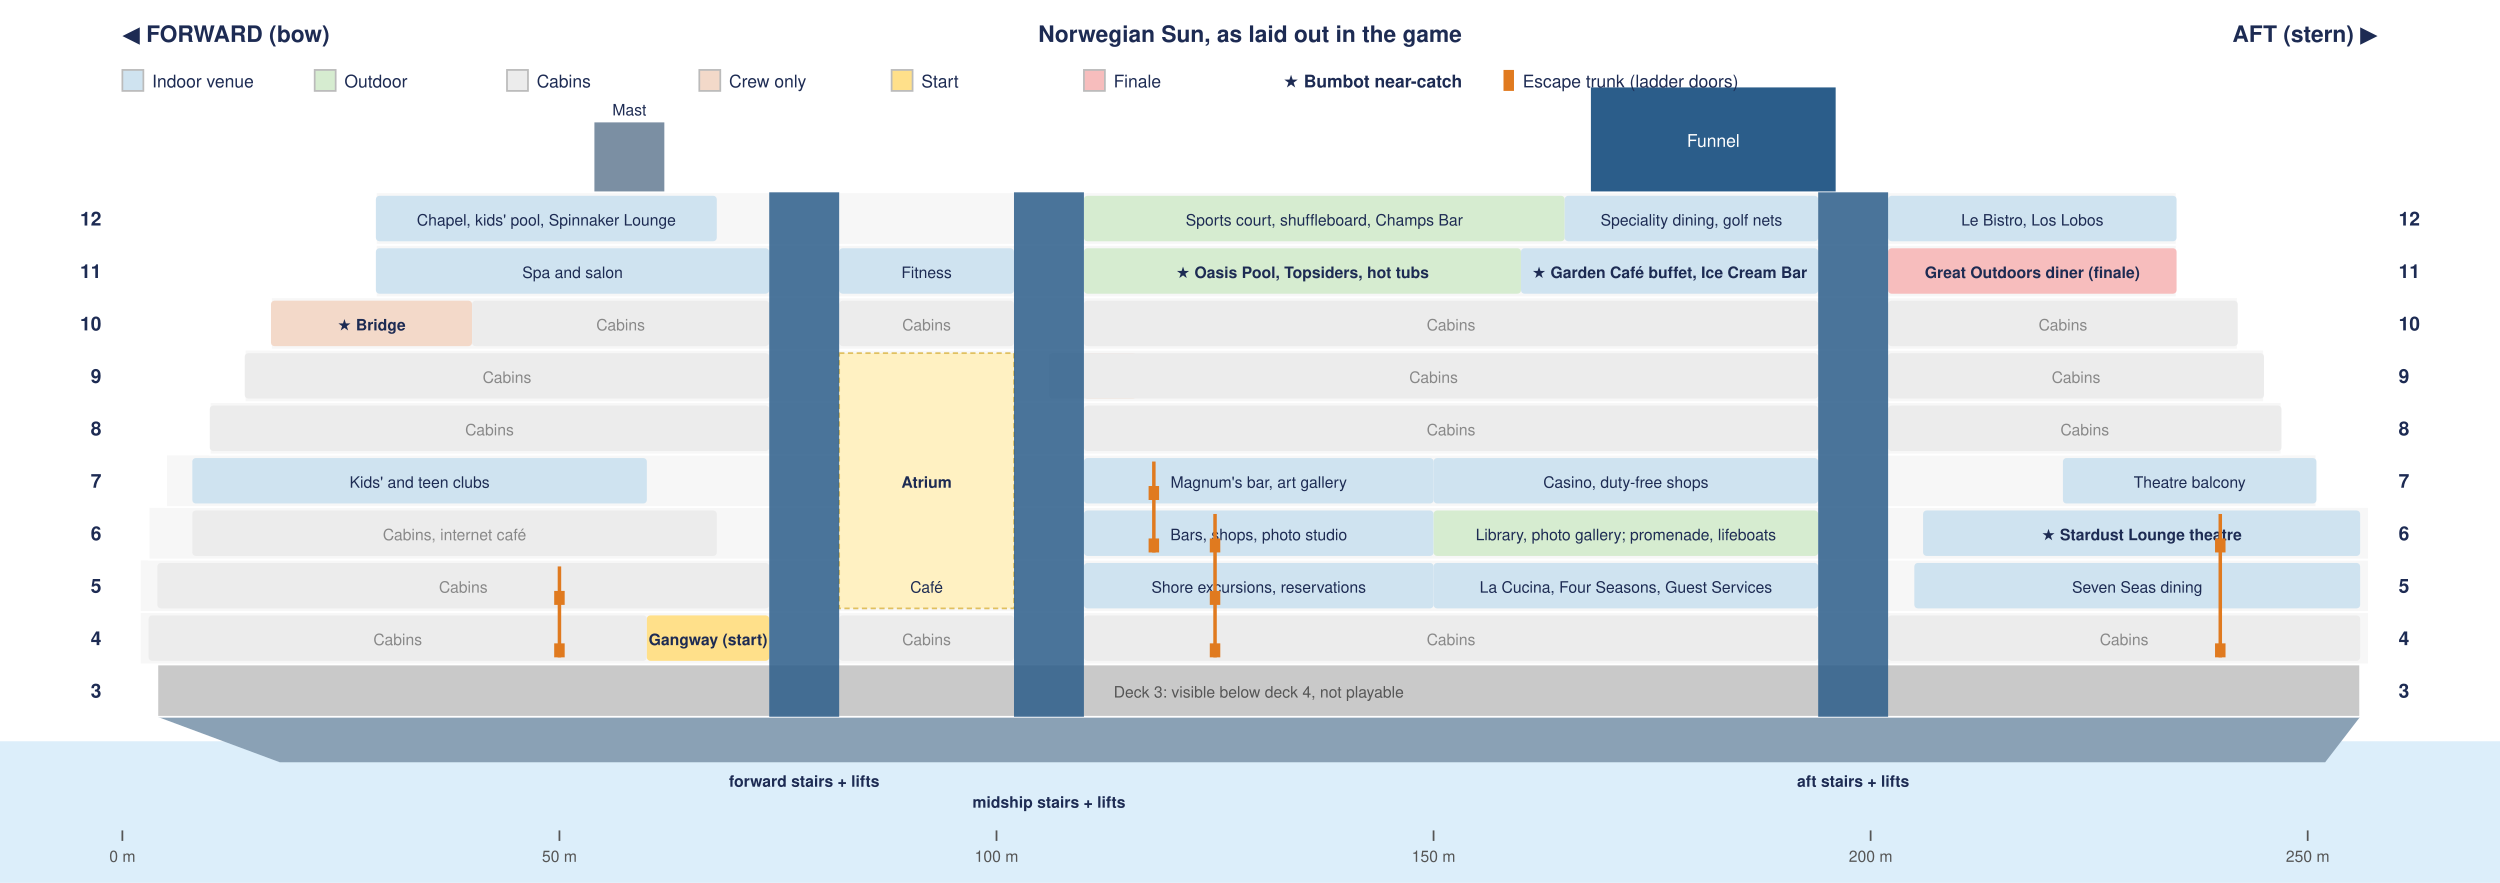
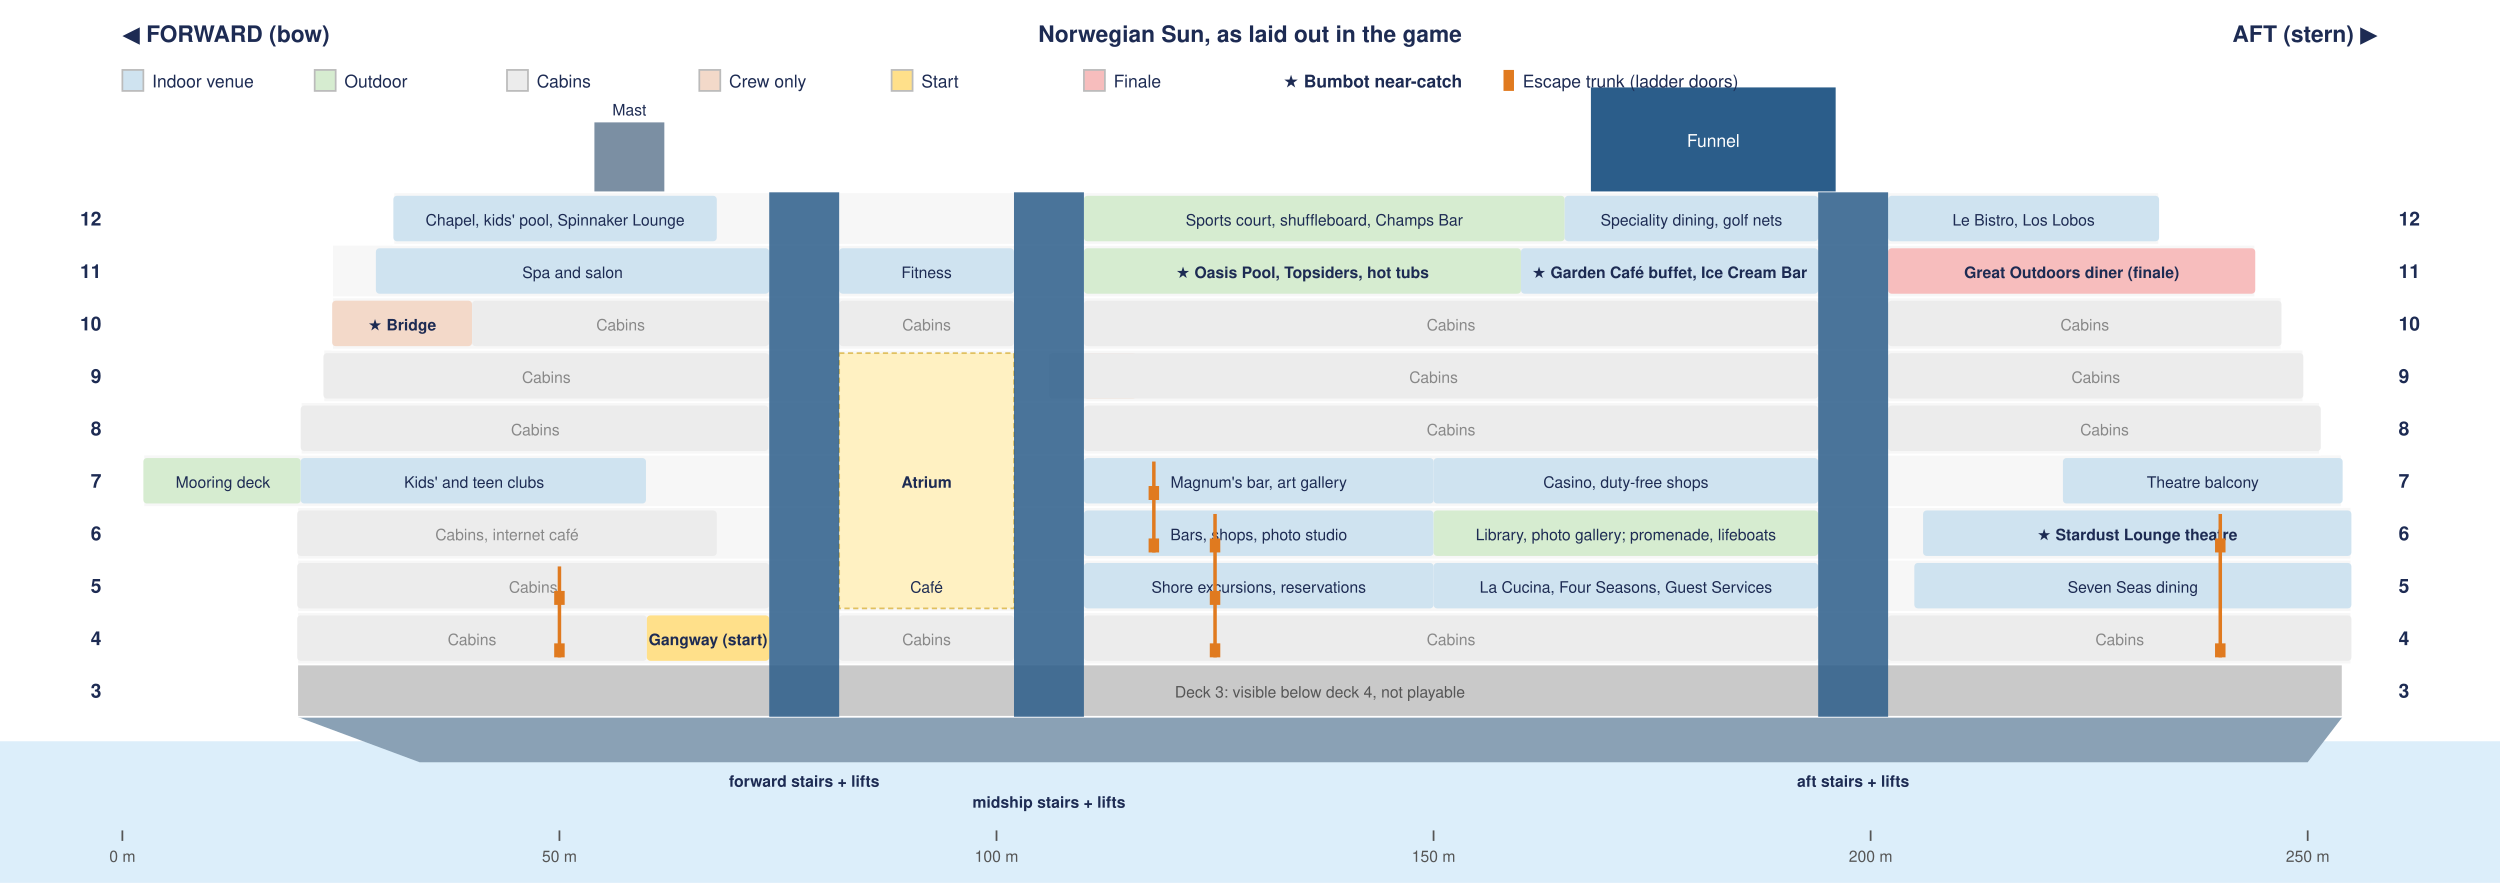
<svg xmlns="http://www.w3.org/2000/svg" width="1430" height="505" viewBox="0 0 1430 505" font-family="Helvetica, Arial, sans-serif">
  <rect width="1430" height="505" fill="#ffffff" />
  <rect x="0" y="424" width="1430" height="81" fill="#dceefa" />
-   <polygon points="90,410 1350,410 1330,436 160,436" fill="#8aa1b5" />
+   <polygon points="170,410 1340,410 1320,436 240,436" fill="#8aa1b5" />
  <rect x="910" y="50" width="140" height="60" fill="#2b5d8a" />
  <text x="980.0" y="84.0" font-size="10" text-anchor="middle" fill="#ffffff" font-weight="normal">Funnel</text>
  <rect x="340" y="70" width="40" height="40" fill="#7b8fa3" />
  <text x="360.0" y="66.0" font-size="9" text-anchor="middle" fill="#1d2b53" font-weight="normal">Mast</text>
-   <rect x="90" y="380" width="1260" height="30" fill="#c9c9c9" stroke="#ffffff" />
-   <text x="720.0" y="399.0" font-size="9" text-anchor="middle" fill="#555555" font-weight="normal">Deck 3: visible below deck 4, not playable</text>
+   <rect x="170" y="380" width="1170" height="30" fill="#c9c9c9" stroke="#ffffff" />
+   <text x="755.0" y="399.0" font-size="9" text-anchor="middle" fill="#555555" font-weight="normal">Deck 3: visible below deck 4, not playable</text>
  <text x="58.0" y="399.0" font-size="11" text-anchor="end" fill="#1d2b53" font-weight="bold">3</text>
  <text x="1372.0" y="399.0" font-size="11" text-anchor="start" fill="#1d2b53" font-weight="bold">3</text>
-   <rect x="80" y="350" width="1275" height="30" fill="#f7f7f7" stroke="#ffffff" />
+   <rect x="170" y="350" width="1175" height="30" fill="#f7f7f7" stroke="#ffffff" />
  <text x="58.0" y="369.0" font-size="11" text-anchor="end" fill="#1d2b53" font-weight="bold">4</text>
  <text x="1372.0" y="369.0" font-size="11" text-anchor="start" fill="#1d2b53" font-weight="bold">4</text>
-   <rect x="80" y="320" width="1275" height="30" fill="#f7f7f7" stroke="#ffffff" />
+   <rect x="170" y="320" width="1175" height="30" fill="#f7f7f7" stroke="#ffffff" />
  <text x="58.0" y="339.0" font-size="11" text-anchor="end" fill="#1d2b53" font-weight="bold">5</text>
  <text x="1372.0" y="339.0" font-size="11" text-anchor="start" fill="#1d2b53" font-weight="bold">5</text>
-   <rect x="85" y="290" width="1270" height="30" fill="#f7f7f7" stroke="#ffffff" />
+   <rect x="170" y="290" width="1175" height="30" fill="#f7f7f7" stroke="#ffffff" />
  <text x="58.0" y="309.0" font-size="11" text-anchor="end" fill="#1d2b53" font-weight="bold">6</text>
  <text x="1372.0" y="309.0" font-size="11" text-anchor="start" fill="#1d2b53" font-weight="bold">6</text>
-   <rect x="95" y="260" width="1230" height="30" fill="#f7f7f7" stroke="#ffffff" />
+   <rect x="82" y="260" width="1257.5" height="30" fill="#f7f7f7" stroke="#ffffff" />
  <text x="58.0" y="279.0" font-size="11" text-anchor="end" fill="#1d2b53" font-weight="bold">7</text>
  <text x="1372.0" y="279.0" font-size="11" text-anchor="start" fill="#1d2b53" font-weight="bold">7</text>
-   <rect x="120" y="230" width="1185" height="30" fill="#f7f7f7" stroke="#ffffff" />
+   <rect x="172" y="230" width="1155.0" height="30" fill="#f7f7f7" stroke="#ffffff" />
  <text x="58.0" y="249.0" font-size="11" text-anchor="end" fill="#1d2b53" font-weight="bold">8</text>
  <text x="1372.0" y="249.0" font-size="11" text-anchor="start" fill="#1d2b53" font-weight="bold">8</text>
-   <rect x="140" y="200" width="1155" height="30" fill="#f7f7f7" stroke="#ffffff" />
+   <rect x="185" y="200" width="1132.5" height="30" fill="#f7f7f7" stroke="#ffffff" />
  <text x="58.0" y="219.0" font-size="11" text-anchor="end" fill="#1d2b53" font-weight="bold">9</text>
  <text x="1372.0" y="219.0" font-size="11" text-anchor="start" fill="#1d2b53" font-weight="bold">9</text>
-   <rect x="155" y="170" width="1125" height="30" fill="#f7f7f7" stroke="#ffffff" />
+   <rect x="190" y="170" width="1115" height="30" fill="#f7f7f7" stroke="#ffffff" />
  <text x="58.0" y="189.0" font-size="11" text-anchor="end" fill="#1d2b53" font-weight="bold">10</text>
  <text x="1372.0" y="189.0" font-size="11" text-anchor="start" fill="#1d2b53" font-weight="bold">10</text>
-   <rect x="215" y="140" width="1030" height="30" fill="#f7f7f7" stroke="#ffffff" />
+   <rect x="190" y="140" width="1100" height="30" fill="#f7f7f7" stroke="#ffffff" />
  <text x="58.0" y="159.0" font-size="11" text-anchor="end" fill="#1d2b53" font-weight="bold">11</text>
  <text x="1372.0" y="159.0" font-size="11" text-anchor="start" fill="#1d2b53" font-weight="bold">11</text>
-   <rect x="215" y="110" width="1030" height="30" fill="#f7f7f7" stroke="#ffffff" />
+   <rect x="225" y="110" width="1010" height="30" fill="#f7f7f7" stroke="#ffffff" />
  <text x="58.0" y="129.0" font-size="11" text-anchor="end" fill="#1d2b53" font-weight="bold">12</text>
  <text x="1372.0" y="129.0" font-size="11" text-anchor="start" fill="#1d2b53" font-weight="bold">12</text>
-   <rect x="215" y="112" width="195" height="26" rx="2" fill="#cfe3f0" />
-   <text x="312.5" y="129.0" font-size="9" text-anchor="middle" fill="#1d2b53" font-weight="normal">Chapel, kids' pool, Spinnaker Lounge</text>
+   <rect x="225" y="112" width="185" height="26" rx="2" fill="#cfe3f0" />
+   <text x="317.5" y="129.0" font-size="9" text-anchor="middle" fill="#1d2b53" font-weight="normal">Chapel, kids' pool, Spinnaker Lounge</text>
  <rect x="620" y="112" width="275" height="26" rx="2" fill="#d6ecd0" />
  <text x="757.5" y="129.0" font-size="9" text-anchor="middle" fill="#1d2b53" font-weight="normal">Sports court, shuffleboard, Champs Bar</text>
  <rect x="895" y="112" width="145" height="26" rx="2" fill="#cfe3f0" />
  <text x="967.5" y="129.0" font-size="9" text-anchor="middle" fill="#1d2b53" font-weight="normal">Speciality dining, golf nets</text>
-   <rect x="1080" y="112" width="165" height="26" rx="2" fill="#cfe3f0" />
-   <text x="1162.5" y="129.0" font-size="9" text-anchor="middle" fill="#1d2b53" font-weight="normal">Le Bistro, Los Lobos</text>
+   <rect x="1080" y="112" width="155" height="26" rx="2" fill="#cfe3f0" />
+   <text x="1157.5" y="129.0" font-size="9" text-anchor="middle" fill="#1d2b53" font-weight="normal">Le Bistro, Los Lobos</text>
  <rect x="215" y="142" width="225" height="26" rx="2" fill="#cfe3f0" />
  <text x="327.5" y="159.0" font-size="9" text-anchor="middle" fill="#1d2b53" font-weight="normal">Spa and salon</text>
  <rect x="480" y="142" width="100" height="26" rx="2" fill="#cfe3f0" />
  <text x="530.0" y="159.0" font-size="9" text-anchor="middle" fill="#1d2b53" font-weight="normal">Fitness</text>
  <rect x="620" y="142" width="250" height="26" rx="2" fill="#d6ecd0" />
  <text x="745.0" y="159.0" font-size="9" text-anchor="middle" fill="#1d2b53" font-weight="bold">★ Oasis Pool, Topsiders, hot tubs</text>
  <rect x="870" y="142" width="170" height="26" rx="2" fill="#cfe3f0" />
  <text x="955.0" y="159.0" font-size="9" text-anchor="middle" fill="#1d2b53" font-weight="bold">★ Garden Café buffet, Ice Cream Bar</text>
-   <rect x="1080" y="142" width="165" height="26" rx="2" fill="#f7bdbd" />
-   <text x="1162.5" y="159.0" font-size="9" text-anchor="middle" fill="#1d2b53" font-weight="bold">Great Outdoors diner (finale)</text>
-   <rect x="155" y="172" width="115" height="26" rx="2" fill="#f3d9c9" />
-   <text x="212.5" y="189.0" font-size="9" text-anchor="middle" fill="#1d2b53" font-weight="bold">★ Bridge</text>
+   <rect x="1080" y="142" width="210" height="26" rx="2" fill="#f7bdbd" />
+   <text x="1185.0" y="159.0" font-size="9" text-anchor="middle" fill="#1d2b53" font-weight="bold">Great Outdoors diner (finale)</text>
+   <rect x="190" y="172" width="80" height="26" rx="2" fill="#f3d9c9" />
+   <text x="230.0" y="189.0" font-size="9" text-anchor="middle" fill="#1d2b53" font-weight="bold">★ Bridge</text>
  <rect x="270" y="172" width="170" height="26" rx="2" fill="#ececec" />
  <text x="355.0" y="189.0" font-size="9" text-anchor="middle" fill="#888888" font-weight="normal">Cabins</text>
  <rect x="480" y="172" width="100" height="26" rx="2" fill="#ececec" />
  <text x="530.0" y="189.0" font-size="9" text-anchor="middle" fill="#888888" font-weight="normal">Cabins</text>
  <rect x="620" y="172" width="420" height="26" rx="2" fill="#ececec" />
  <text x="830.0" y="189.0" font-size="9" text-anchor="middle" fill="#888888" font-weight="normal">Cabins</text>
-   <rect x="1080" y="172" width="200" height="26" rx="2" fill="#ececec" />
-   <text x="1180.0" y="189.0" font-size="9" text-anchor="middle" fill="#888888" font-weight="normal">Cabins</text>
-   <rect x="140" y="202" width="300" height="26" rx="2" fill="#ececec" />
-   <text x="290.0" y="219.0" font-size="9" text-anchor="middle" fill="#888888" font-weight="normal">Cabins</text>
+   <rect x="1080" y="172" width="225" height="26" rx="2" fill="#ececec" />
+   <text x="1192.5" y="189.0" font-size="9" text-anchor="middle" fill="#888888" font-weight="normal">Cabins</text>
+   <rect x="185" y="202" width="255" height="26" rx="2" fill="#ececec" />
+   <text x="312.5" y="219.0" font-size="9" text-anchor="middle" fill="#888888" font-weight="normal">Cabins</text>
  <rect x="620" y="202" width="30" height="26" rx="2" fill="#f3d9c9" />
  <text x="635.0" y="219.0" font-size="9" text-anchor="middle" fill="#1d2b53" font-weight="bold">★ Linen room</text>
  <rect x="600" y="202" width="440" height="26" rx="2" fill="#ececec" />
  <text x="820.0" y="219.0" font-size="9" text-anchor="middle" fill="#888888" font-weight="normal">Cabins</text>
-   <rect x="1080" y="202" width="215" height="26" rx="2" fill="#ececec" />
-   <text x="1187.5" y="219.0" font-size="9" text-anchor="middle" fill="#888888" font-weight="normal">Cabins</text>
-   <rect x="120" y="232" width="320" height="26" rx="2" fill="#ececec" />
-   <text x="280.0" y="249.0" font-size="9" text-anchor="middle" fill="#888888" font-weight="normal">Cabins</text>
+   <rect x="1080" y="202" width="237.5" height="26" rx="2" fill="#ececec" />
+   <text x="1198.8" y="219.0" font-size="9" text-anchor="middle" fill="#888888" font-weight="normal">Cabins</text>
+   <rect x="172" y="232" width="267.5" height="26" rx="2" fill="#ececec" />
+   <text x="306.2" y="249.0" font-size="9" text-anchor="middle" fill="#888888" font-weight="normal">Cabins</text>
  <rect x="620" y="232" width="420" height="26" rx="2" fill="#ececec" />
  <text x="830.0" y="249.0" font-size="9" text-anchor="middle" fill="#888888" font-weight="normal">Cabins</text>
-   <rect x="1080" y="232" width="225" height="26" rx="2" fill="#ececec" />
-   <text x="1192.5" y="249.0" font-size="9" text-anchor="middle" fill="#888888" font-weight="normal">Cabins</text>
-   <rect x="110" y="262" width="260" height="26" rx="2" fill="#cfe3f0" />
-   <text x="240.0" y="279.0" font-size="9" text-anchor="middle" fill="#1d2b53" font-weight="normal">Kids' and teen clubs</text>
+   <rect x="1080" y="232" width="247.5" height="26" rx="2" fill="#ececec" />
+   <text x="1203.8" y="249.0" font-size="9" text-anchor="middle" fill="#888888" font-weight="normal">Cabins</text>
+   <rect x="82" y="262" width="90.0" height="26" rx="2" fill="#d6ecd0" />
+   <text x="127.5" y="279.0" font-size="9" text-anchor="middle" fill="#1d2b53" font-weight="normal">Mooring deck</text>
+   <rect x="172" y="262" width="197.5" height="26" rx="2" fill="#cfe3f0" />
+   <text x="271.2" y="279.0" font-size="9" text-anchor="middle" fill="#1d2b53" font-weight="normal">Kids' and teen clubs</text>
  <rect x="620" y="262" width="200" height="26" rx="2" fill="#cfe3f0" />
  <text x="720.0" y="279.0" font-size="9" text-anchor="middle" fill="#1d2b53" font-weight="normal">Magnum's bar, art gallery</text>
  <rect x="820" y="262" width="220" height="26" rx="2" fill="#cfe3f0" />
  <text x="930.0" y="279.0" font-size="9" text-anchor="middle" fill="#1d2b53" font-weight="normal">Casino, duty-free shops</text>
-   <rect x="1180" y="262" width="145" height="26" rx="2" fill="#cfe3f0" />
-   <text x="1252.5" y="279.0" font-size="9" text-anchor="middle" fill="#1d2b53" font-weight="normal">Theatre balcony</text>
-   <rect x="110" y="292" width="300" height="26" rx="2" fill="#ececec" />
-   <text x="260.0" y="309.0" font-size="9" text-anchor="middle" fill="#888888" font-weight="normal">Cabins, internet café</text>
+   <rect x="1180" y="262" width="160" height="26" rx="2" fill="#cfe3f0" />
+   <text x="1260.0" y="279.0" font-size="9" text-anchor="middle" fill="#1d2b53" font-weight="normal">Theatre balcony</text>
+   <rect x="170" y="292" width="240" height="26" rx="2" fill="#ececec" />
+   <text x="290.0" y="309.0" font-size="9" text-anchor="middle" fill="#888888" font-weight="normal">Cabins, internet café</text>
  <rect x="620" y="292" width="200" height="26" rx="2" fill="#cfe3f0" />
  <text x="720.0" y="309.0" font-size="9" text-anchor="middle" fill="#1d2b53" font-weight="normal">Bars, shops, photo studio</text>
  <rect x="820" y="292" width="220" height="26" rx="2" fill="#d6ecd0" />
  <text x="930.0" y="309.0" font-size="9" text-anchor="middle" fill="#1d2b53" font-weight="normal">Library, photo gallery; promenade, lifeboats</text>
-   <rect x="1100" y="292" width="250" height="26" rx="2" fill="#cfe3f0" />
-   <text x="1225.0" y="309.0" font-size="9" text-anchor="middle" fill="#1d2b53" font-weight="bold">★ Stardust Lounge theatre</text>
-   <rect x="90" y="322" width="350" height="26" rx="2" fill="#ececec" />
-   <text x="265.0" y="339.0" font-size="9" text-anchor="middle" fill="#888888" font-weight="normal">Cabins</text>
+   <rect x="1100" y="292" width="245" height="26" rx="2" fill="#cfe3f0" />
+   <text x="1222.5" y="309.0" font-size="9" text-anchor="middle" fill="#1d2b53" font-weight="bold">★ Stardust Lounge theatre</text>
+   <rect x="170" y="322" width="270" height="26" rx="2" fill="#ececec" />
+   <text x="305.0" y="339.0" font-size="9" text-anchor="middle" fill="#888888" font-weight="normal">Cabins</text>
  <rect x="620" y="322" width="200" height="26" rx="2" fill="#cfe3f0" />
  <text x="720.0" y="339.0" font-size="9" text-anchor="middle" fill="#1d2b53" font-weight="normal">Shore excursions, reservations</text>
  <rect x="820" y="322" width="220" height="26" rx="2" fill="#cfe3f0" />
  <text x="930.0" y="339.0" font-size="9" text-anchor="middle" fill="#1d2b53" font-weight="normal">La Cucina, Four Seasons, Guest Services</text>
-   <rect x="1095" y="322" width="255" height="26" rx="2" fill="#cfe3f0" />
-   <text x="1222.5" y="339.0" font-size="9" text-anchor="middle" fill="#1d2b53" font-weight="normal">Seven Seas dining</text>
-   <rect x="85" y="352" width="285" height="26" rx="2" fill="#ececec" />
-   <text x="227.5" y="369.0" font-size="9" text-anchor="middle" fill="#888888" font-weight="normal">Cabins</text>
+   <rect x="1095" y="322" width="250" height="26" rx="2" fill="#cfe3f0" />
+   <text x="1220.0" y="339.0" font-size="9" text-anchor="middle" fill="#1d2b53" font-weight="normal">Seven Seas dining</text>
+   <rect x="170" y="352" width="200" height="26" rx="2" fill="#ececec" />
+   <text x="270.0" y="369.0" font-size="9" text-anchor="middle" fill="#888888" font-weight="normal">Cabins</text>
  <rect x="370" y="352" width="70" height="26" rx="2" fill="#ffe08a" />
  <text x="405.0" y="369.0" font-size="9" text-anchor="middle" fill="#1d2b53" font-weight="bold">Gangway (start)</text>
  <rect x="480" y="352" width="100" height="26" rx="2" fill="#ececec" />
  <text x="530.0" y="369.0" font-size="9" text-anchor="middle" fill="#888888" font-weight="normal">Cabins</text>
  <rect x="620" y="352" width="420" height="26" rx="2" fill="#ececec" />
  <text x="830.0" y="369.0" font-size="9" text-anchor="middle" fill="#888888" font-weight="normal">Cabins</text>
-   <rect x="1080" y="352" width="270" height="26" rx="2" fill="#ececec" />
-   <text x="1215.0" y="369.0" font-size="9" text-anchor="middle" fill="#888888" font-weight="normal">Cabins</text>
+   <rect x="1080" y="352" width="265" height="26" rx="2" fill="#ececec" />
+   <text x="1212.5" y="369.0" font-size="9" text-anchor="middle" fill="#888888" font-weight="normal">Cabins</text>
  <rect x="480" y="202" width="100" height="146" fill="#fff1c2" stroke="#e0c060" stroke-dasharray="3,2" />
  <text x="530.0" y="279.0" font-size="9" text-anchor="middle" fill="#1d2b53" font-weight="bold">Atrium</text>
  <text x="530.0" y="339.0" font-size="9" text-anchor="middle" fill="#1d2b53" font-weight="normal">Café</text>
  <rect x="440" y="110" width="40" height="300" fill="#2b5d8a" opacity="0.85" />
  <text x="460.0" y="450.0" font-size="9" text-anchor="middle" fill="#1d2b53" font-weight="bold">forward stairs + lifts</text>
  <rect x="580" y="110" width="40" height="300" fill="#2b5d8a" opacity="0.85" />
  <text x="600.0" y="462.0" font-size="9" text-anchor="middle" fill="#1d2b53" font-weight="bold">midship stairs + lifts</text>
  <rect x="1040" y="110" width="40" height="300" fill="#2b5d8a" opacity="0.85" />
  <text x="1060.0" y="450.0" font-size="9" text-anchor="middle" fill="#1d2b53" font-weight="bold">aft stairs + lifts</text>
  <line x1="320.0" y1="324" x2="320.0" y2="376" stroke="#e07a1f" stroke-width="2" />
  <rect x="317.0" y="368" width="6" height="8" fill="#e07a1f" />
  <rect x="317.0" y="338" width="6" height="8" fill="#e07a1f" />
  <line x1="695.0" y1="294" x2="695.0" y2="376" stroke="#e07a1f" stroke-width="2" />
  <rect x="692.0" y="368" width="6" height="8" fill="#e07a1f" />
  <rect x="692.0" y="338" width="6" height="8" fill="#e07a1f" />
  <rect x="692.0" y="308" width="6" height="8" fill="#e07a1f" />
  <line x1="1270.0" y1="294" x2="1270.0" y2="376" stroke="#e07a1f" stroke-width="2" />
  <rect x="1267.0" y="368" width="6" height="8" fill="#e07a1f" />
  <rect x="1267.0" y="308" width="6" height="8" fill="#e07a1f" />
  <line x1="660.0" y1="264" x2="660.0" y2="316" stroke="#e07a1f" stroke-width="2" />
  <rect x="657.0" y="308" width="6" height="8" fill="#e07a1f" />
  <rect x="657.0" y="278" width="6" height="8" fill="#e07a1f" />
  <text x="70.0" y="24.0" font-size="13" text-anchor="start" fill="#1d2b53" font-weight="bold">◀ FORWARD (bow)</text>
  <text x="1360.0" y="24.0" font-size="13" text-anchor="end" fill="#1d2b53" font-weight="bold">AFT (stern) ▶</text>
  <text x="715.0" y="24.0" font-size="13" text-anchor="middle" fill="#1d2b53" font-weight="bold">Norwegian Sun, as laid out in the game</text>
  <line x1="70" y1="475" x2="70" y2="481" stroke="#555" />
  <text x="70.0" y="493.0" font-size="9" text-anchor="middle" fill="#555555" font-weight="normal">0 m</text>
  <line x1="320" y1="475" x2="320" y2="481" stroke="#555" />
  <text x="320.0" y="493.0" font-size="9" text-anchor="middle" fill="#555555" font-weight="normal">50 m</text>
  <line x1="570" y1="475" x2="570" y2="481" stroke="#555" />
  <text x="570.0" y="493.0" font-size="9" text-anchor="middle" fill="#555555" font-weight="normal">100 m</text>
  <line x1="820" y1="475" x2="820" y2="481" stroke="#555" />
  <text x="820.0" y="493.0" font-size="9" text-anchor="middle" fill="#555555" font-weight="normal">150 m</text>
  <line x1="1070" y1="475" x2="1070" y2="481" stroke="#555" />
  <text x="1070.0" y="493.0" font-size="9" text-anchor="middle" fill="#555555" font-weight="normal">200 m</text>
  <line x1="1320" y1="475" x2="1320" y2="481" stroke="#555" />
  <text x="1320.0" y="493.0" font-size="9" text-anchor="middle" fill="#555555" font-weight="normal">250 m</text>
  <rect x="70" y="40" width="12" height="12" fill="#cfe3f0" stroke="#bbb" />
  <text x="87.0" y="50.0" font-size="10" text-anchor="start" fill="#1d2b53" font-weight="normal">Indoor venue</text>
  <rect x="180" y="40" width="12" height="12" fill="#d6ecd0" stroke="#bbb" />
  <text x="197.0" y="50.0" font-size="10" text-anchor="start" fill="#1d2b53" font-weight="normal">Outdoor</text>
  <rect x="290" y="40" width="12" height="12" fill="#ececec" stroke="#bbb" />
  <text x="307.0" y="50.0" font-size="10" text-anchor="start" fill="#1d2b53" font-weight="normal">Cabins</text>
  <rect x="400" y="40" width="12" height="12" fill="#f3d9c9" stroke="#bbb" />
  <text x="417.0" y="50.0" font-size="10" text-anchor="start" fill="#1d2b53" font-weight="normal">Crew only</text>
  <rect x="510" y="40" width="12" height="12" fill="#ffe08a" stroke="#bbb" />
  <text x="527.0" y="50.0" font-size="10" text-anchor="start" fill="#1d2b53" font-weight="normal">Start</text>
  <rect x="620" y="40" width="12" height="12" fill="#f7bdbd" stroke="#bbb" />
  <text x="637.0" y="50.0" font-size="10" text-anchor="start" fill="#1d2b53" font-weight="normal">Finale</text>
  <text x="734.0" y="50.0" font-size="10" text-anchor="start" fill="#1d2b53" font-weight="bold">★ Bumbot near-catch</text>
  <rect x="860" y="40" width="6" height="12" fill="#e07a1f" />
  <text x="871.0" y="50.0" font-size="10" text-anchor="start" fill="#1d2b53" font-weight="normal">Escape trunk (ladder doors)</text>
</svg>
